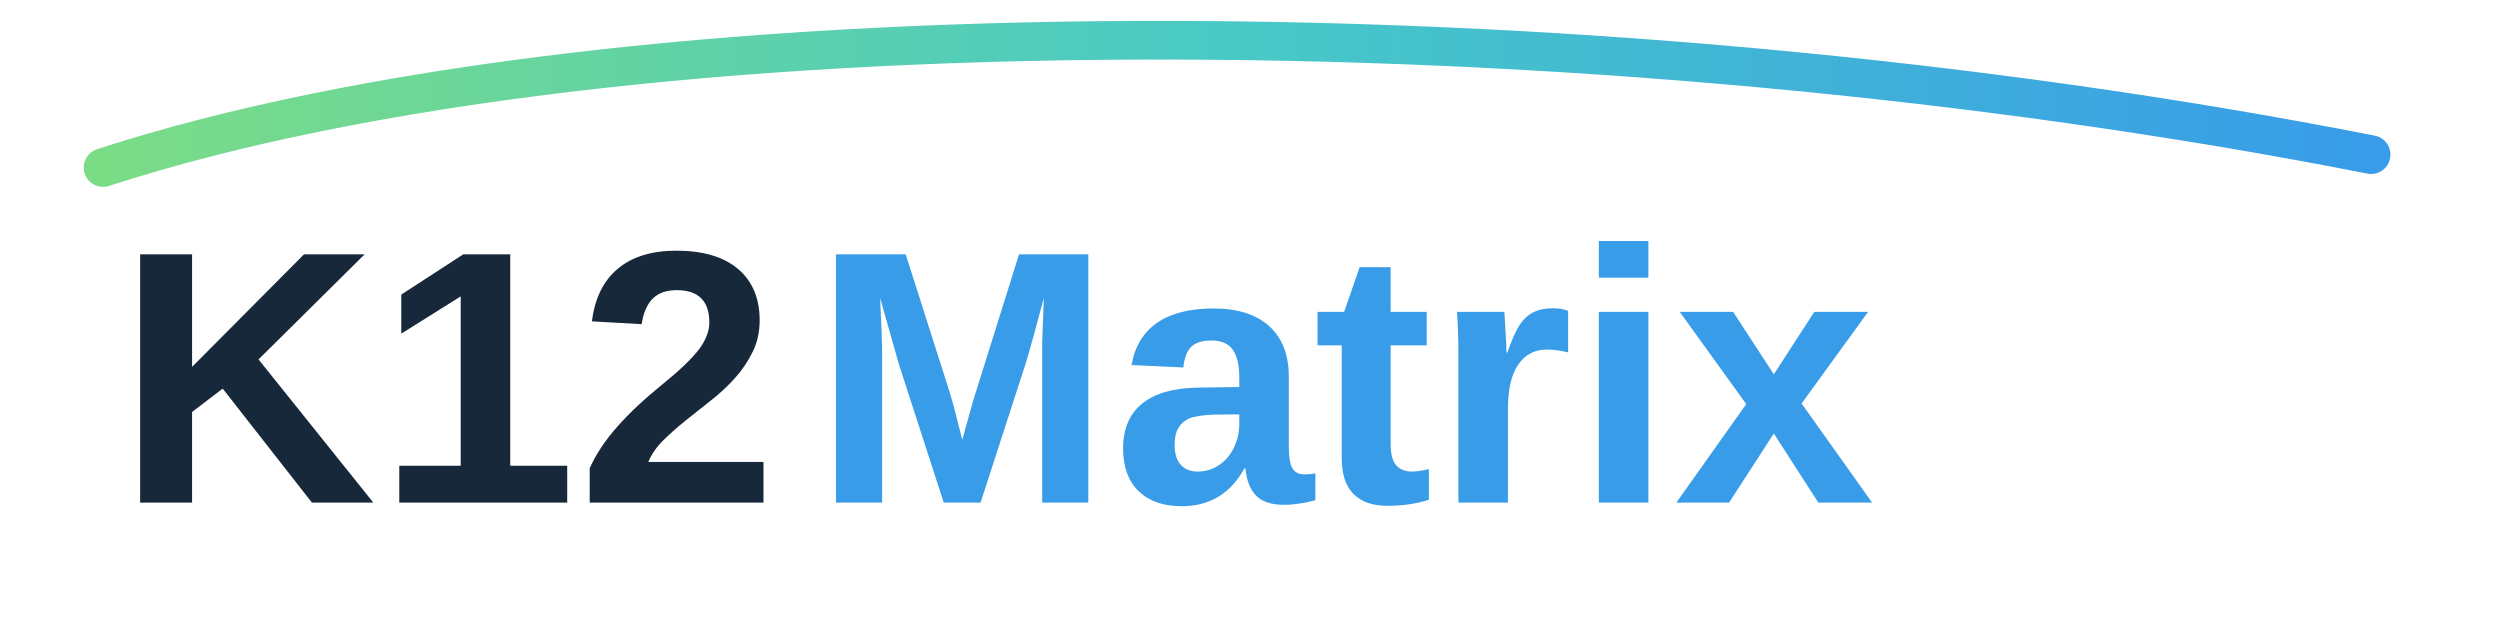
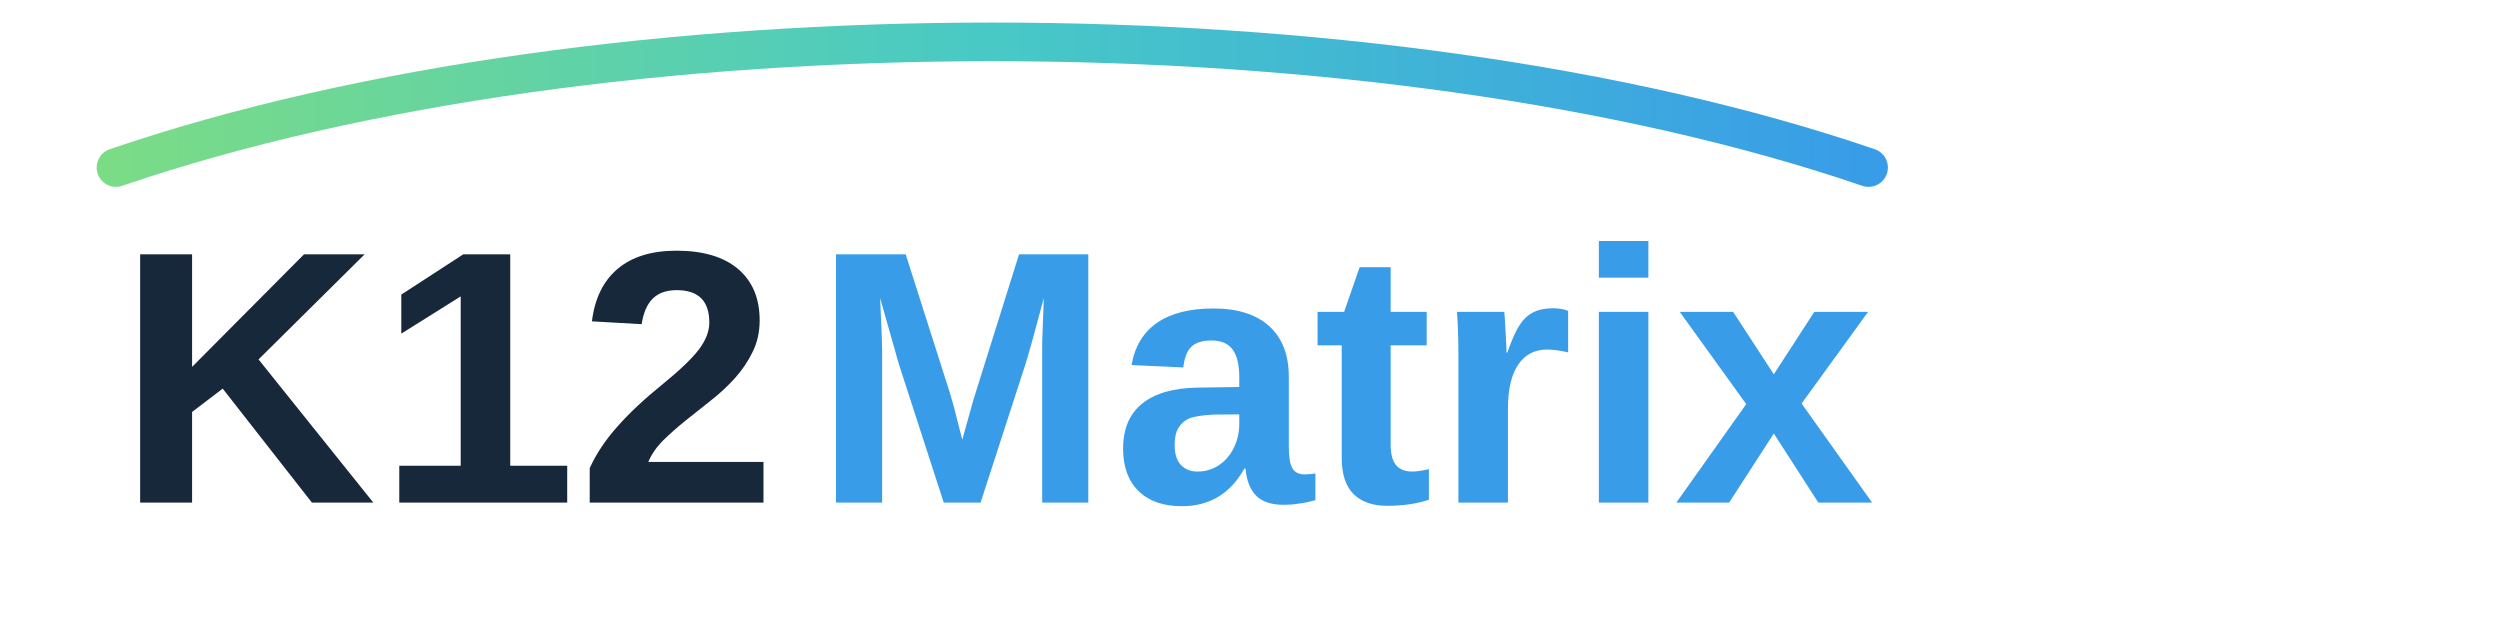
<svg xmlns="http://www.w3.org/2000/svg" width="194" height="48" viewBox="0 0 194 48" role="img" aria-labelledby="title">
  <defs>
    <linearGradient id="arc" x1="0" x2="1">
      <stop stop-color="#7bdc86" />
      <stop offset=".5" stop-color="#48c9c6" />
      <stop offset="1" stop-color="#389ce8" />
    </linearGradient>
  </defs>
-   <path d="M8 13 C48 0 123 0 184 12" fill="none" stroke="url(#arc)" stroke-width="3" stroke-linecap="round" />
+   <path d="M9 13 C47 0 107 0 145 13" fill="none" stroke="url(#arc)" stroke-width="3" stroke-linecap="round" />
  <g font-family="Arial,Helvetica,sans-serif" font-weight="800">
    <text x="9" y="39" font-size="28" fill="#17283a">K12</text>
    <text x="63" y="39" font-size="28" fill="#389ce8">Matrix</text>
  </g>
</svg>
